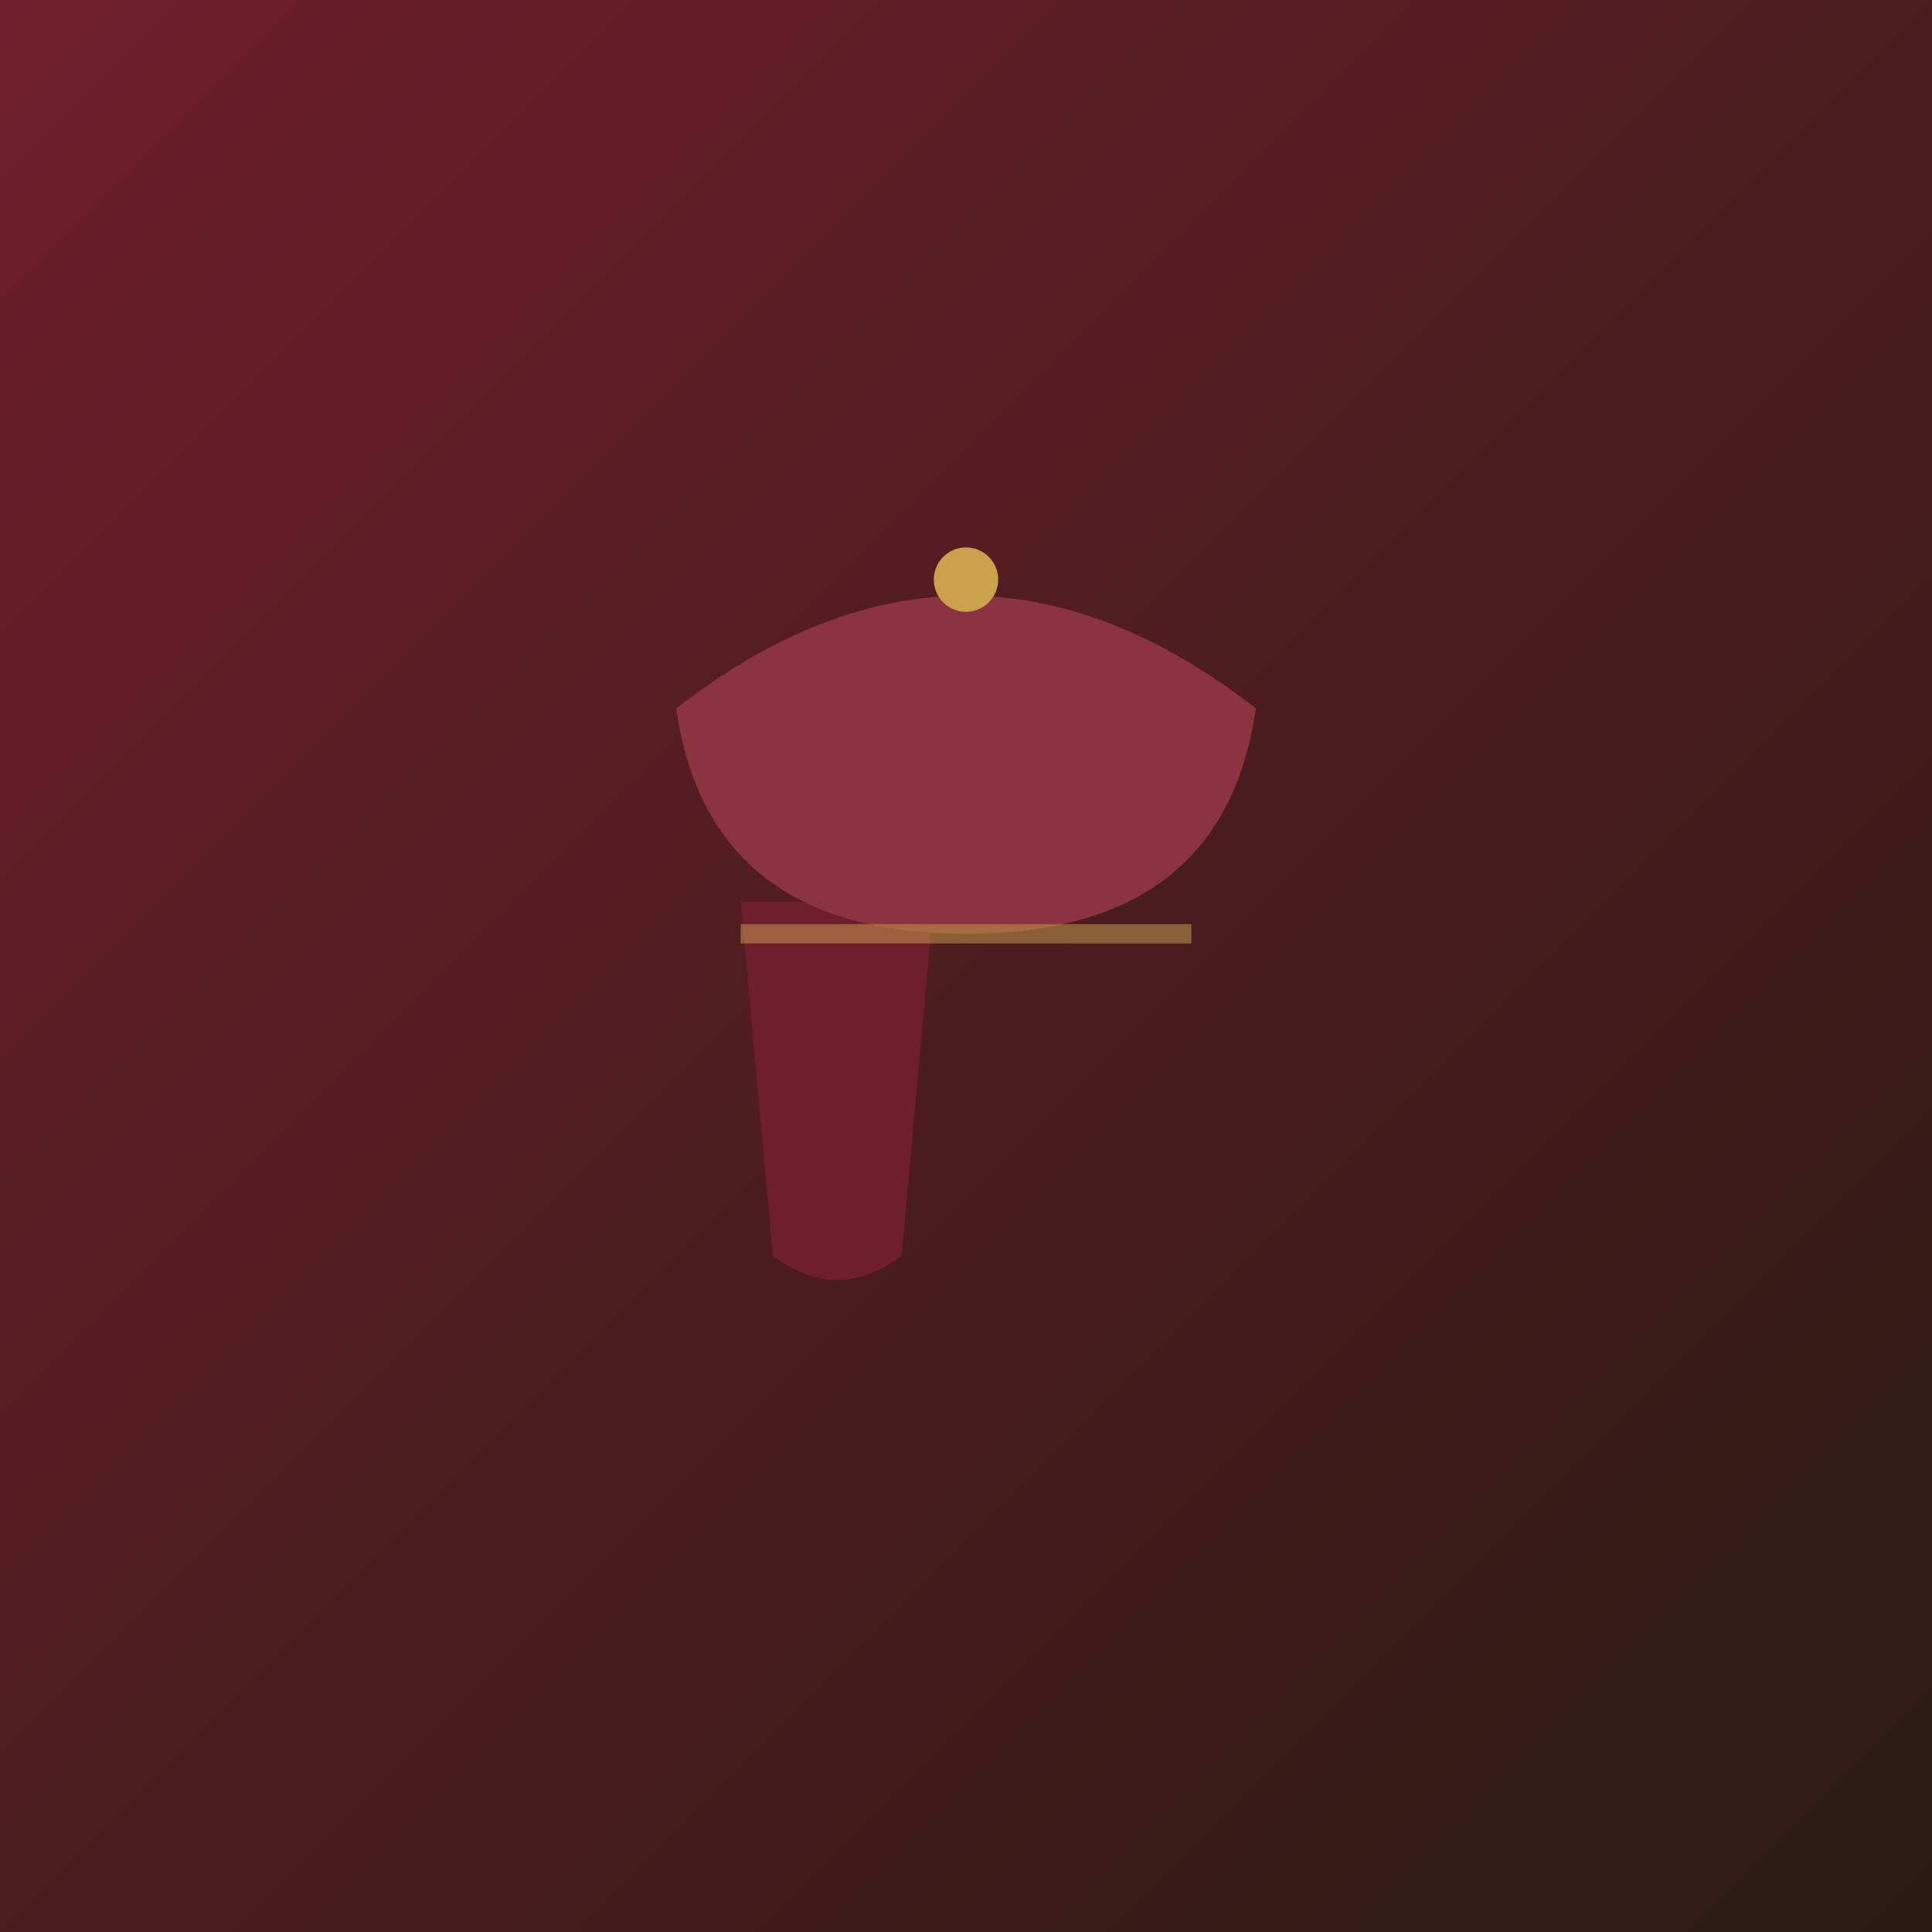
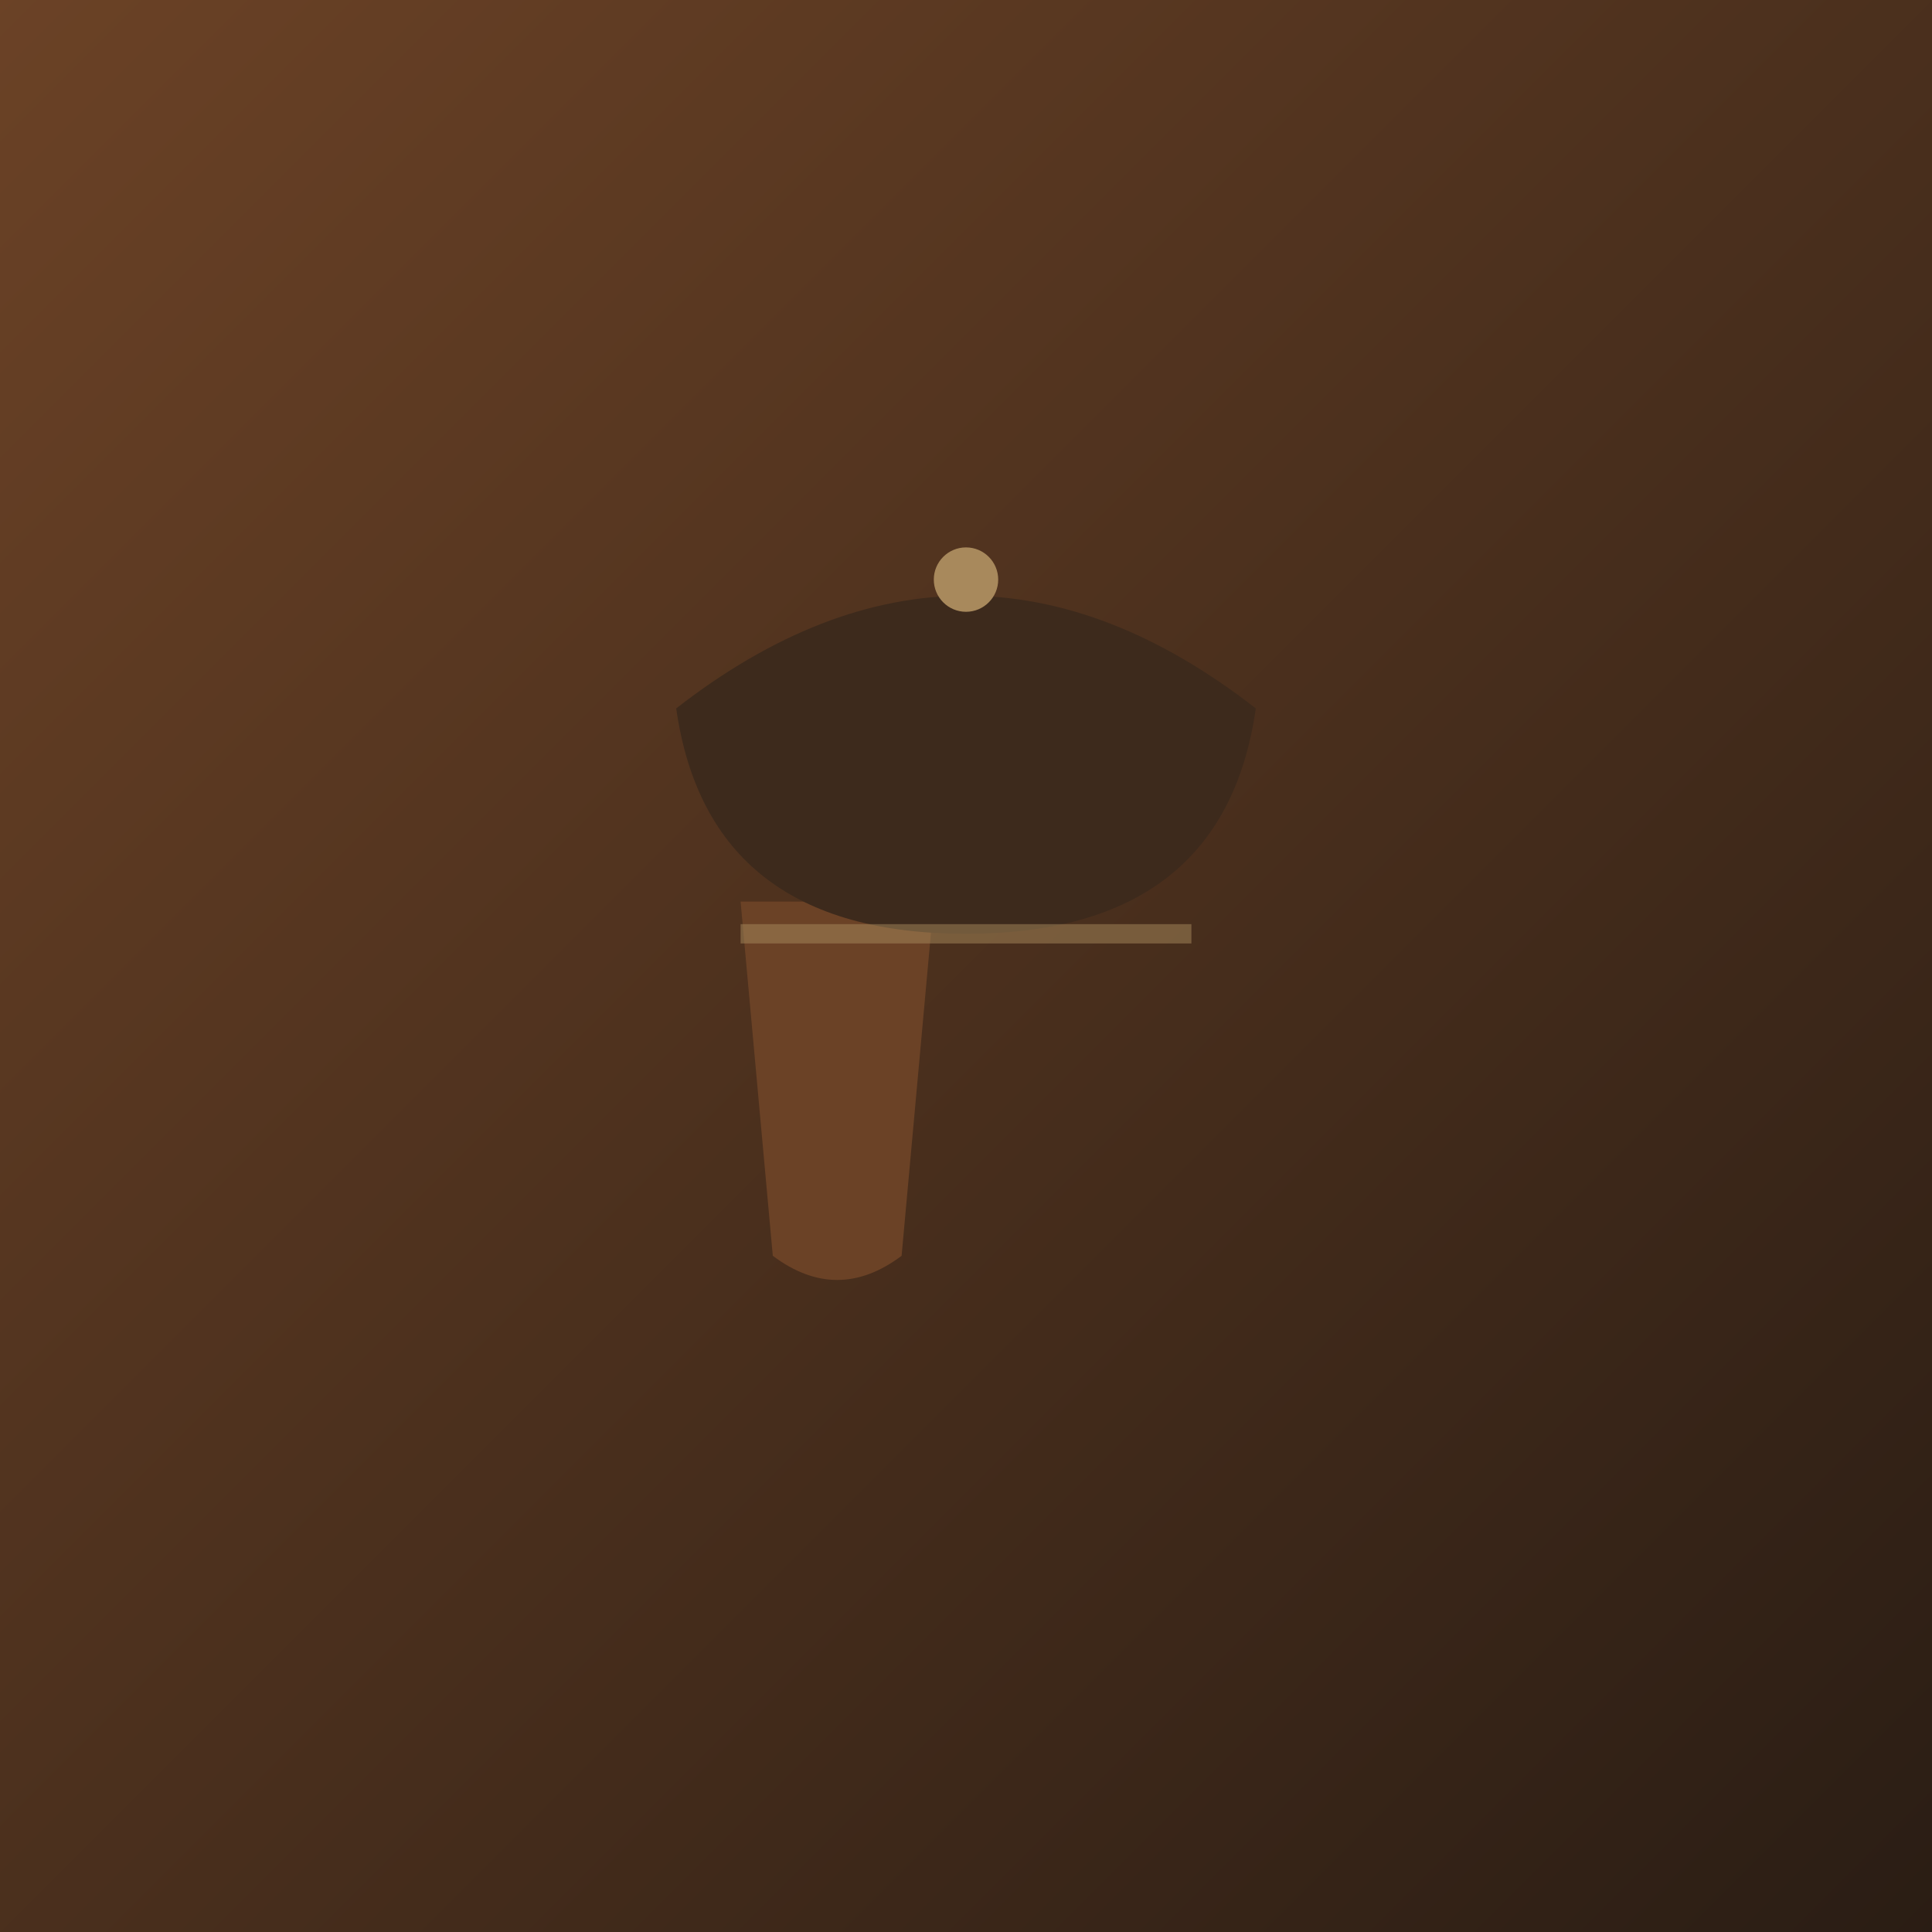
<svg xmlns="http://www.w3.org/2000/svg" viewBox="0 0 600 600">
  <defs>
    <linearGradient id="g4" x1="0" y1="0" x2="1" y2="1">
-       <stop offset="0%" stop-color="#6e1e2c" />
-       <stop offset="100%" stop-color="#2b1b14" />
+       <stop offset="0%" stop-color="#6b4226" />
+       <stop offset="100%" stop-color="#2a1d14" />
    </linearGradient>
  </defs>
  <rect width="600" height="600" fill="url(#g4)" />
  <g transform="translate(210,160)">
-     <path d="M20 120 L80 120 L70 230 Q50 245 30 230 Z" fill="#6e1e2c" />
-     <path d="M0 60 Q90 -10 180 60 Q170 130 90 130 Q10 130 0 60 Z" fill="#8c3341" />
-     <circle cx="90" cy="20" r="10" fill="#c9a24b" />
-     <path d="M20 130 L160 130" stroke="#c9a24b" stroke-width="6" opacity="0.5" />
+     <path d="M20 120 L80 120 L70 230 Q50 245 30 230 Z" fill="#6b4226" />
+     <path d="M0 60 Q90 -10 180 60 Q170 130 90 130 Q10 130 0 60 Z" fill="#3d2a1c" />
+     <circle cx="90" cy="20" r="10" fill="#a8895c" />
+     <path d="M20 130 L160 130" stroke="#a8895c" stroke-width="6" opacity="0.5" />
  </g>
</svg>
